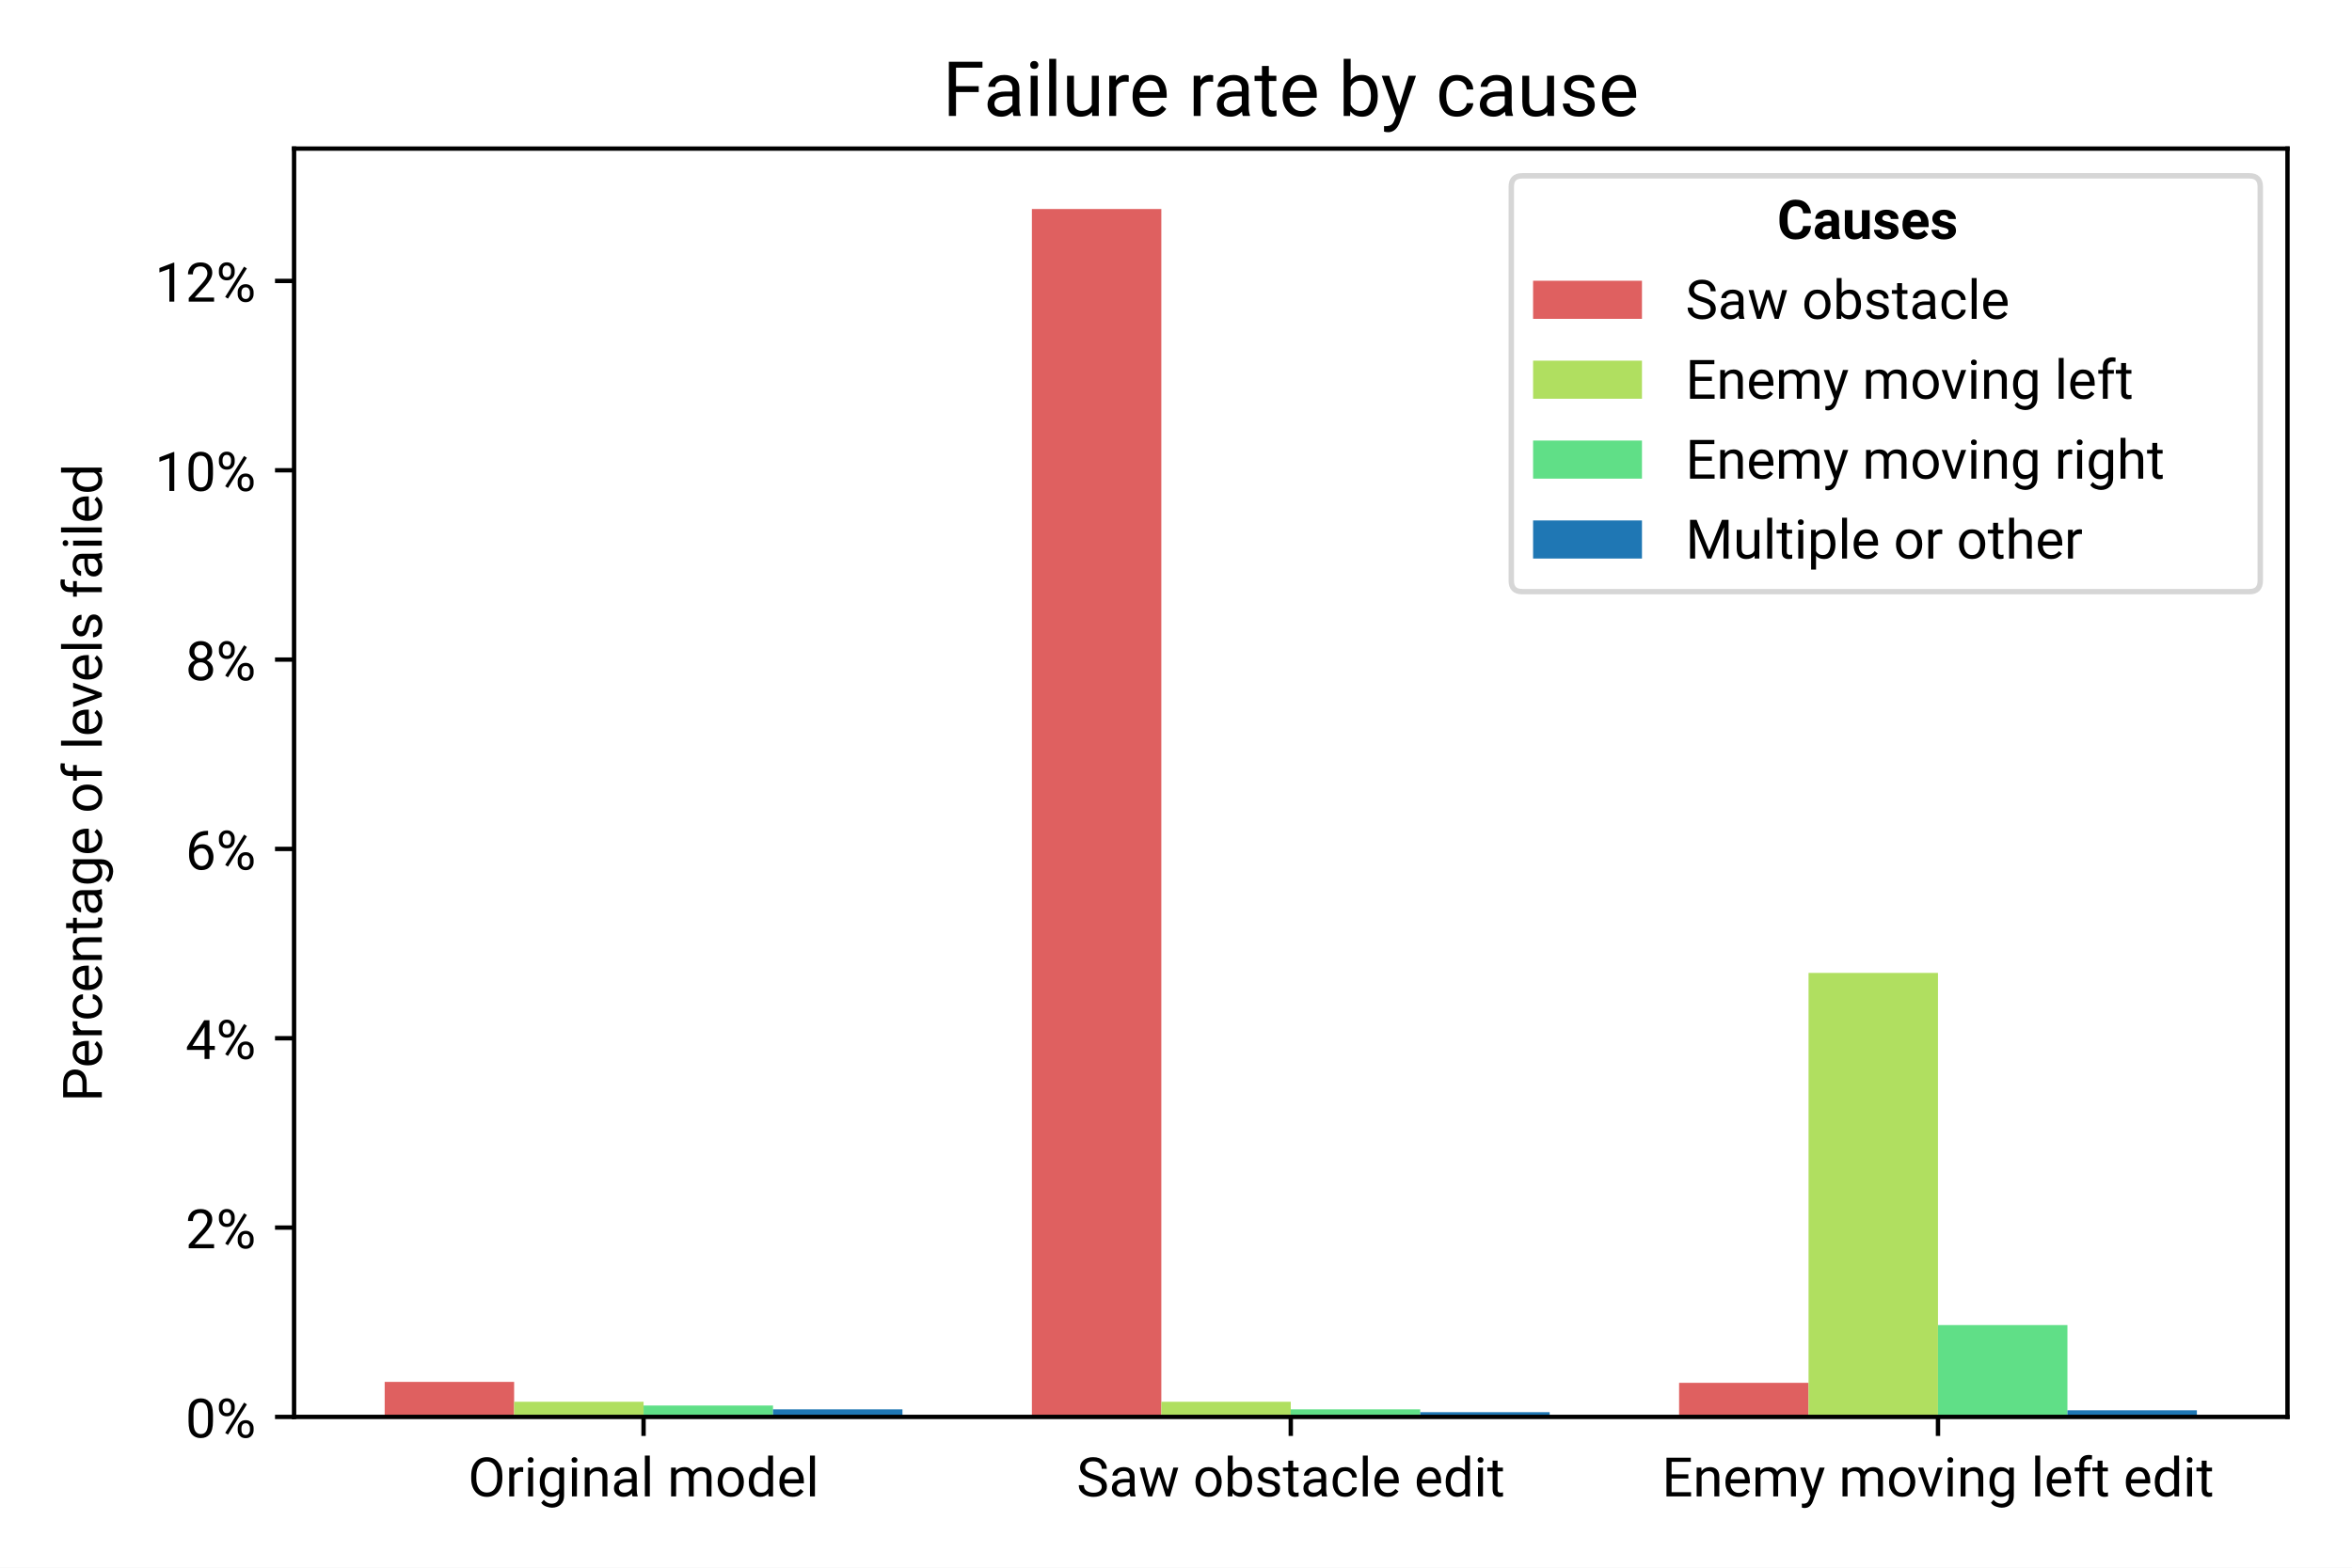
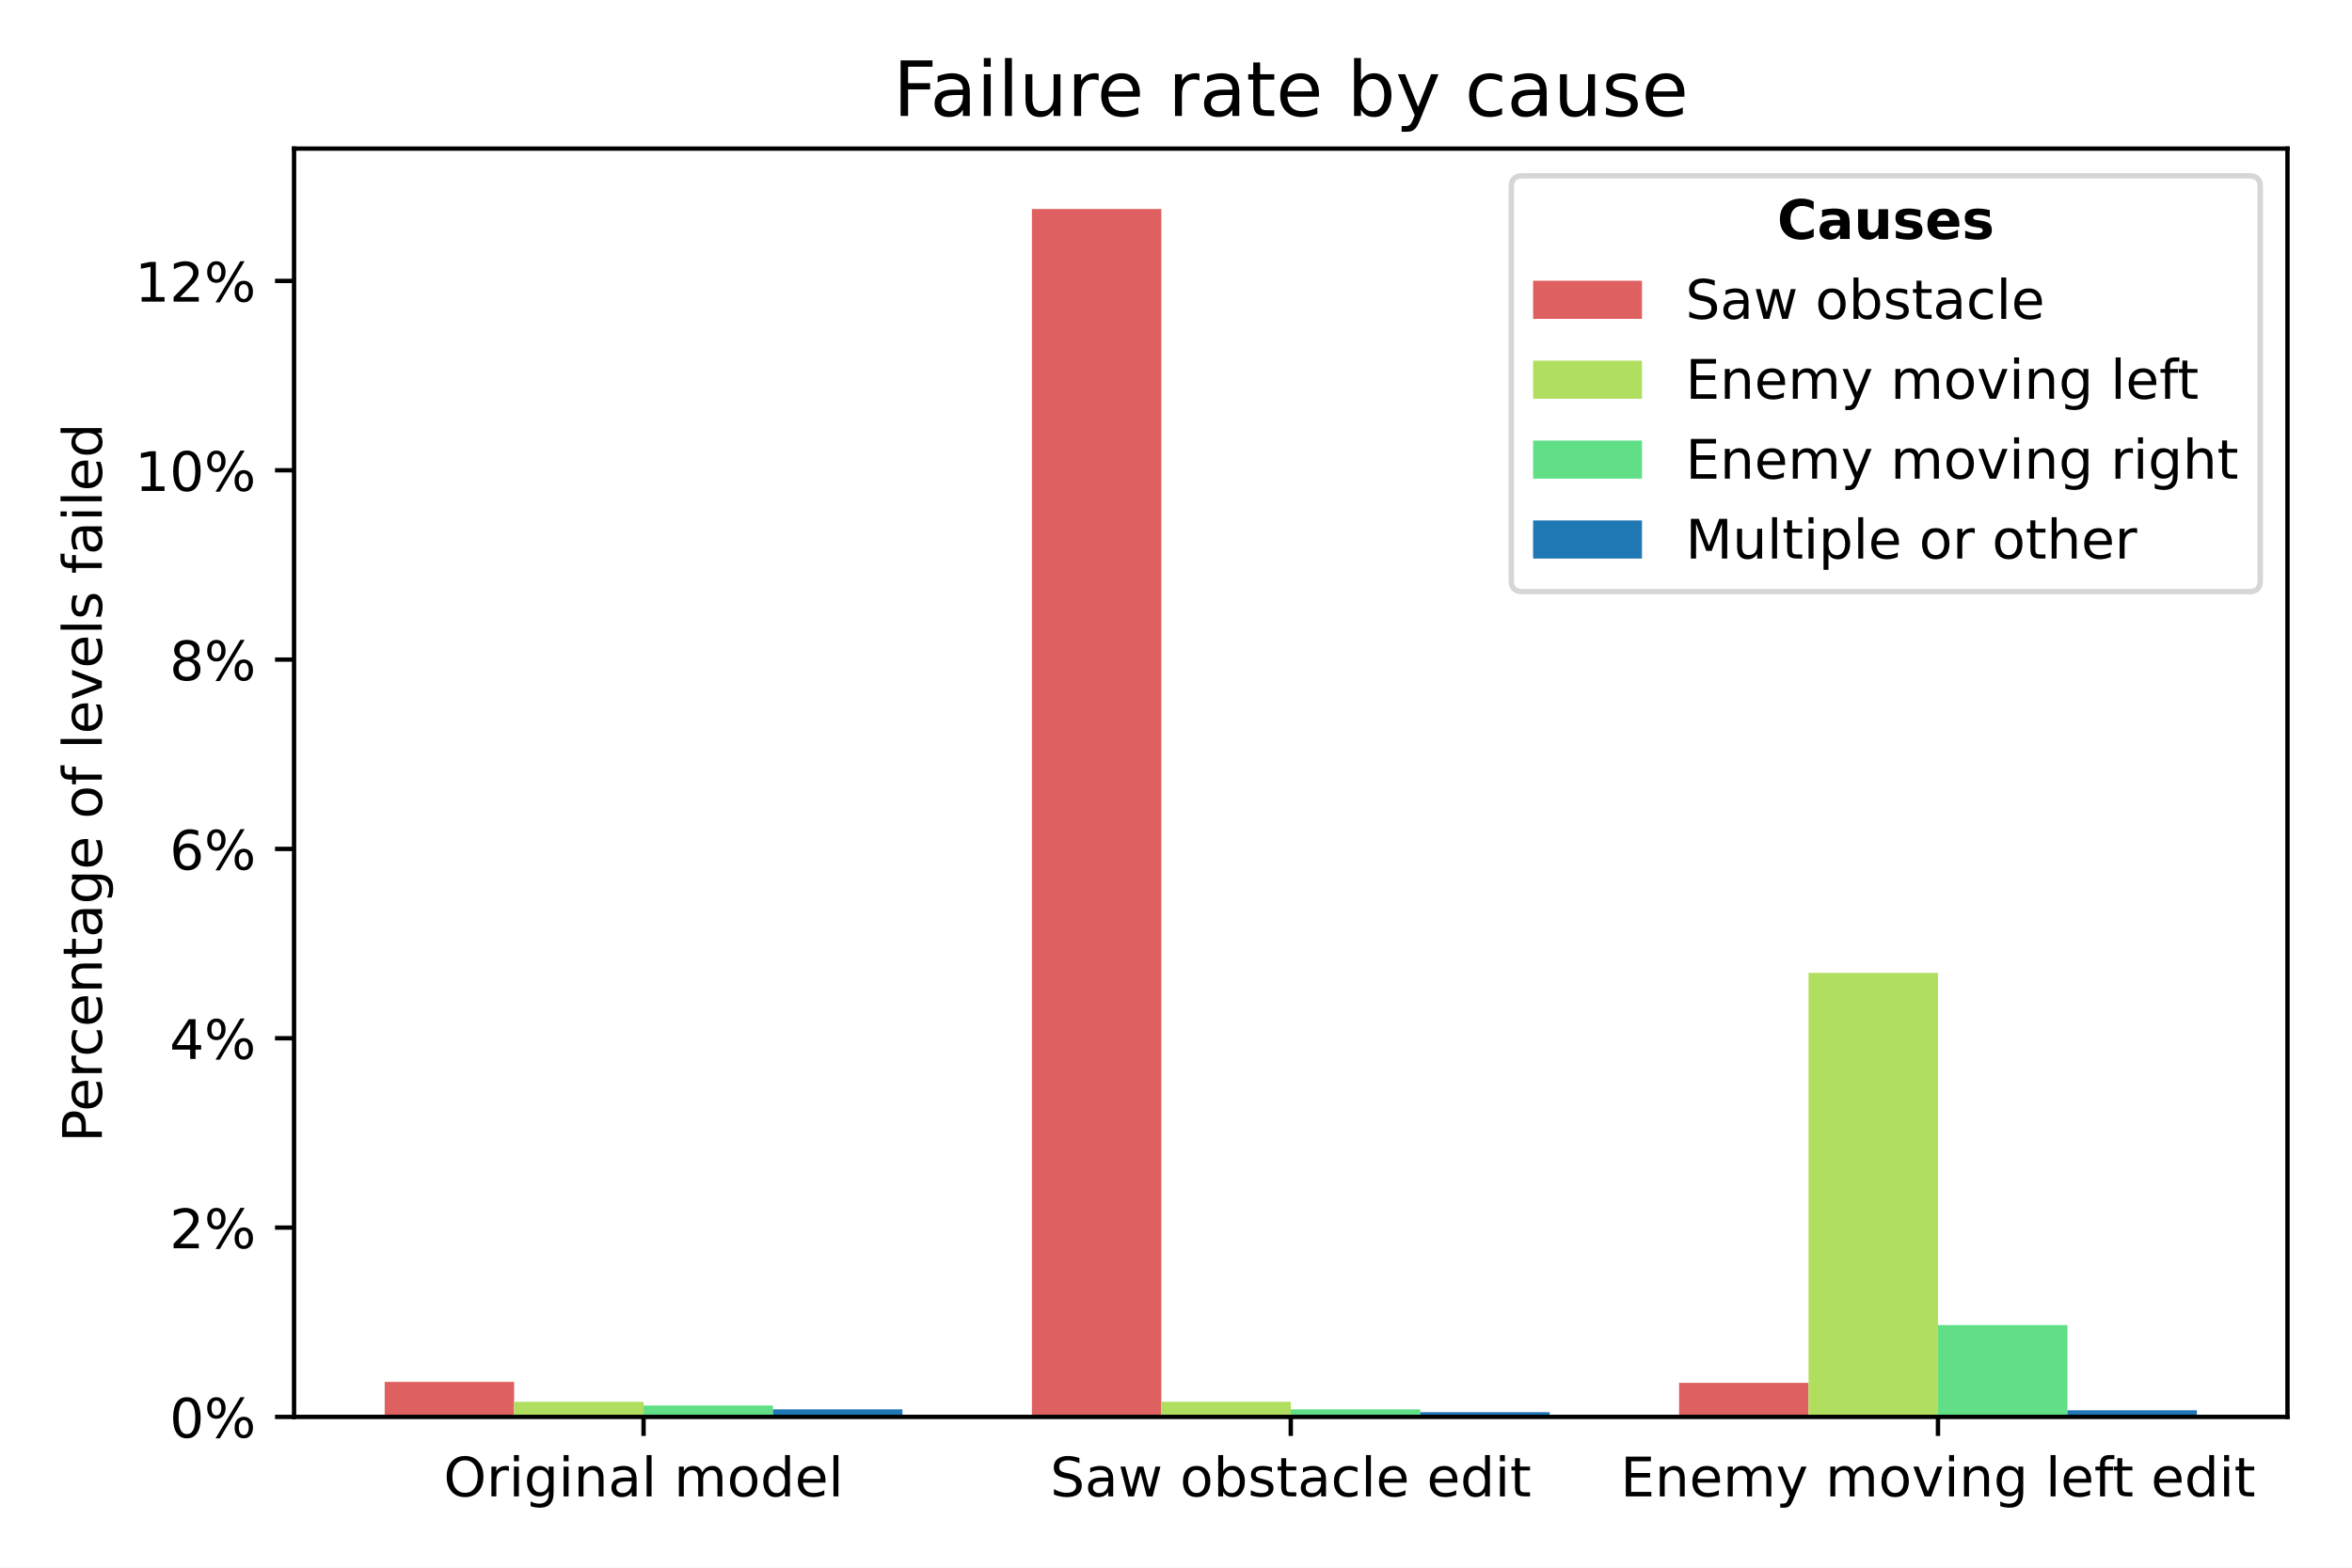
<svg xmlns="http://www.w3.org/2000/svg" xmlns:xlink="http://www.w3.org/1999/xlink" height="288pt" version="1.1" viewBox="0 0 432 288" width="432pt">
  <defs>
    <style type="text/css">
*{stroke-linecap:butt;stroke-linejoin:round;}
  </style>
  </defs>
  <g id="figure_1">
    <g id="patch_1">
      <path d="M 0 288  L 432 288  L 432 0  L 0 0  z " style="fill:#ffffff;" />
    </g>
    <g id="axes_1">
      <g id="patch_2">
        <path d="M 54.013 260.3  L 420.15 260.3  L 420.15 27.3  L 54.013 27.3  z " style="fill:#ffffff;" />
      </g>
      <g id="patch_3">
-         <path clip-path="url(#pc600c44862)" d="M 70.655 260.3  L 94.43 260.3  L 94.43 253.865  L 70.655 253.865  z " style="fill:#df6060;" />
+         <path clip-path="url(#pf97095588c)" d="M 70.655 260.3  L 94.43 260.3  L 94.43 253.865  L 70.655 253.865  z " style="fill:#df6060;" />
      </g>
      <g id="patch_4">
-         <path clip-path="url(#pc600c44862)" d="M 189.531 260.3  L 213.306 260.3  L 213.306 38.395  L 189.531 38.395  z " style="fill:#df6060;" />
+         <path clip-path="url(#pf97095588c)" d="M 189.531 260.3  L 213.306 260.3  L 213.306 38.395  L 189.531 38.395  z " style="fill:#df6060;" />
      </g>
      <g id="patch_5">
-         <path clip-path="url(#pc600c44862)" d="M 308.407 260.3  L 332.182 260.3  L 332.182 254.039  L 308.407 254.039  z " style="fill:#df6060;" />
+         <path clip-path="url(#pf97095588c)" d="M 308.407 260.3  L 332.182 260.3  L 332.182 254.039  L 308.407 254.039  z " style="fill:#df6060;" />
      </g>
      <g id="patch_6">
-         <path clip-path="url(#pc600c44862)" d="M 94.43 260.3  L 118.205 260.3  L 118.205 257.517  L 94.43 257.517  z " style="fill:#b0df60;" />
+         <path clip-path="url(#pf97095588c)" d="M 94.43 260.3  L 118.205 260.3  L 118.205 257.517  L 94.43 257.517  z " style="fill:#b0df60;" />
      </g>
      <g id="patch_7">
-         <path clip-path="url(#pc600c44862)" d="M 213.306 260.3  L 237.081 260.3  L 237.081 257.517  L 213.306 257.517  z " style="fill:#b0df60;" />
+         <path clip-path="url(#pf97095588c)" d="M 213.306 260.3  L 237.081 260.3  L 237.081 257.517  L 213.306 257.517  z " style="fill:#b0df60;" />
      </g>
      <g id="patch_8">
-         <path clip-path="url(#pc600c44862)" d="M 332.182 260.3  L 355.957 260.3  L 355.957 178.738  L 332.182 178.738  z " style="fill:#b0df60;" />
+         <path clip-path="url(#pf97095588c)" d="M 332.182 260.3  L 355.957 260.3  L 355.957 178.738  L 332.182 178.738  z " style="fill:#b0df60;" />
      </g>
      <g id="patch_9">
-         <path clip-path="url(#pc600c44862)" d="M 118.205 260.3  L 141.981 260.3  L 141.981 258.213  L 118.205 258.213  z " style="fill:#60df87;" />
+         <path clip-path="url(#pf97095588c)" d="M 118.205 260.3  L 141.981 260.3  L 141.981 258.213  L 118.205 258.213  z " style="fill:#60df87;" />
      </g>
      <g id="patch_10">
-         <path clip-path="url(#pc600c44862)" d="M 237.081 260.3  L 260.856 260.3  L 260.856 258.909  L 237.081 258.909  z " style="fill:#60df87;" />
+         <path clip-path="url(#pf97095588c)" d="M 237.081 260.3  L 260.856 260.3  L 260.856 258.909  L 237.081 258.909  z " style="fill:#60df87;" />
      </g>
      <g id="patch_11">
-         <path clip-path="url(#pc600c44862)" d="M 355.957 260.3  L 379.732 260.3  L 379.732 243.431  L 355.957 243.431  z " style="fill:#60df87;" />
+         <path clip-path="url(#pf97095588c)" d="M 355.957 260.3  L 379.732 260.3  L 379.732 243.431  L 355.957 243.431  z " style="fill:#60df87;" />
      </g>
      <g id="patch_12">
-         <path clip-path="url(#pc600c44862)" d="M 141.981 260.3  L 165.756 260.3  L 165.756 258.909  L 141.981 258.909  z " style="fill:#1f77b4;" />
+         <path clip-path="url(#pf97095588c)" d="M 141.981 260.3  L 165.756 260.3  L 165.756 258.909  L 141.981 258.909  z " style="fill:#1f77b4;" />
      </g>
      <g id="patch_13">
-         <path clip-path="url(#pc600c44862)" d="M 260.856 260.3  L 284.632 260.3  L 284.632 259.43  L 260.856 259.43  z " style="fill:#1f77b4;" />
+         <path clip-path="url(#pf97095588c)" d="M 260.856 260.3  L 284.632 260.3  L 284.632 259.43  L 260.856 259.43  z " style="fill:#1f77b4;" />
      </g>
      <g id="patch_14">
-         <path clip-path="url(#pc600c44862)" d="M 379.732 260.3  L 403.507 260.3  L 403.507 259.083  L 379.732 259.083  z " style="fill:#1f77b4;" />
+         <path clip-path="url(#pf97095588c)" d="M 379.732 260.3  L 403.507 260.3  L 403.507 259.083  L 379.732 259.083  z " style="fill:#1f77b4;" />
      </g>
      <g id="matplotlib.axis_1">
        <g id="xtick_1">
          <g id="line2d_1">
            <defs>
-               <path d="M 0 0  L 0 3.5  " id="mf3127053d9" style="stroke:#000000;stroke-width:0.8;" />
+               <path d="M 0 0  L 0 3.5  " id="m4635ce8f99" style="stroke:#000000;stroke-width:0.8;" />
            </defs>
            <g>
-               <use style="stroke:#000000;stroke-width:0.8;" x="118.205" xlink:href="#mf3127053d9" y="260.3" />
+               <use style="stroke:#000000;stroke-width:0.8;" x="118.205" xlink:href="#m4635ce8f99" y="260.3" />
            </g>
          </g>
          <g id="text_1">
-             <text style="font-family: -apple-system, BlinkMacSystemFont, 'Segoe UI', Roboto, Oxygen, Ubuntu, Cantarell, 'Fira Sans', 'Droid Sans', 'Helvetica Neue', Arial, sans-serif;font-size:10px;font-style:normal;font-weight:normal;text-anchor:middle;" transform="rotate(-0, 118.2054, 274.8984)" x="118.205" y="274.898">Original model</text>
+             <text style="font-family:DejaVu Sans;font-size:10px;font-style:normal;font-weight:normal;text-anchor:middle;" transform="rotate(-0, 118.2054, 274.8984)" x="118.205" y="274.898">Original model</text>
          </g>
        </g>
        <g id="xtick_2">
          <g id="line2d_2">
            <g>
-               <use style="stroke:#000000;stroke-width:0.8;" x="237.081" xlink:href="#mf3127053d9" y="260.3" />
+               <use style="stroke:#000000;stroke-width:0.8;" x="237.081" xlink:href="#m4635ce8f99" y="260.3" />
            </g>
          </g>
          <g id="text_2">
-             <text style="font-family: -apple-system, BlinkMacSystemFont, 'Segoe UI', Roboto, Oxygen, Ubuntu, Cantarell, 'Fira Sans', 'Droid Sans', 'Helvetica Neue', Arial, sans-serif;font-size:10px;font-style:normal;font-weight:normal;text-anchor:middle;" transform="rotate(-0, 237.0813, 274.8984)" x="237.081" y="274.898">Saw obstacle edit</text>
+             <text style="font-family:DejaVu Sans;font-size:10px;font-style:normal;font-weight:normal;text-anchor:middle;" transform="rotate(-0, 237.0813, 274.8984)" x="237.081" y="274.898">Saw obstacle edit</text>
          </g>
        </g>
        <g id="xtick_3">
          <g id="line2d_3">
            <g>
-               <use style="stroke:#000000;stroke-width:0.8;" x="355.957" xlink:href="#mf3127053d9" y="260.3" />
+               <use style="stroke:#000000;stroke-width:0.8;" x="355.957" xlink:href="#m4635ce8f99" y="260.3" />
            </g>
          </g>
          <g id="text_3">
-             <text style="font-family: -apple-system, BlinkMacSystemFont, 'Segoe UI', Roboto, Oxygen, Ubuntu, Cantarell, 'Fira Sans', 'Droid Sans', 'Helvetica Neue', Arial, sans-serif;font-size:10px;font-style:normal;font-weight:normal;text-anchor:middle;" transform="rotate(-0, 355.9571, 274.8984)" x="355.957" y="274.898">Enemy moving left edit</text>
+             <text style="font-family:DejaVu Sans;font-size:10px;font-style:normal;font-weight:normal;text-anchor:middle;" transform="rotate(-0, 355.9571, 274.8984)" x="355.957" y="274.898">Enemy moving left edit</text>
          </g>
        </g>
      </g>
      <g id="matplotlib.axis_2">
        <g id="ytick_1">
          <g id="line2d_4">
            <defs>
-               <path d="M 0 0  L -3.5 0  " id="mb9430da34f" style="stroke:#000000;stroke-width:0.8;" />
+               <path d="M 0 0  L -3.5 0  " id="md3ce5f569e" style="stroke:#000000;stroke-width:0.8;" />
            </defs>
            <g>
-               <use style="stroke:#000000;stroke-width:0.8;" x="54.013" xlink:href="#mb9430da34f" y="260.3" />
+               <use style="stroke:#000000;stroke-width:0.8;" x="54.013" xlink:href="#md3ce5f569e" y="260.3" />
            </g>
          </g>
          <g id="text_4">
-             <text style="font-family: -apple-system, BlinkMacSystemFont, 'Segoe UI', Roboto, Oxygen, Ubuntu, Cantarell, 'Fira Sans', 'Droid Sans', 'Helvetica Neue', Arial, sans-serif;font-size:10px;font-style:normal;font-weight:normal;text-anchor:end;" transform="rotate(-0, 47.0125, 264.0992)" x="47.013" y="264.099">0%</text>
+             <text style="font-family:DejaVu Sans;font-size:10px;font-style:normal;font-weight:normal;text-anchor:end;" transform="rotate(-0, 47.0125, 264.0992)" x="47.013" y="264.099">0%</text>
          </g>
        </g>
        <g id="ytick_2">
          <g id="line2d_5">
            <g>
-               <use style="stroke:#000000;stroke-width:0.8;" x="54.013" xlink:href="#mb9430da34f" y="225.519" />
+               <use style="stroke:#000000;stroke-width:0.8;" x="54.013" xlink:href="#md3ce5f569e" y="225.519" />
            </g>
          </g>
          <g id="text_5">
-             <text style="font-family: -apple-system, BlinkMacSystemFont, 'Segoe UI', Roboto, Oxygen, Ubuntu, Cantarell, 'Fira Sans', 'Droid Sans', 'Helvetica Neue', Arial, sans-serif;font-size:10px;font-style:normal;font-weight:normal;text-anchor:end;" transform="rotate(-0, 47.0125, 229.3179)" x="47.013" y="229.318">2%</text>
+             <text style="font-family:DejaVu Sans;font-size:10px;font-style:normal;font-weight:normal;text-anchor:end;" transform="rotate(-0, 47.0125, 229.3179)" x="47.013" y="229.318">2%</text>
          </g>
        </g>
        <g id="ytick_3">
          <g id="line2d_6">
            <g>
-               <use style="stroke:#000000;stroke-width:0.8;" x="54.013" xlink:href="#mb9430da34f" y="190.737" />
+               <use style="stroke:#000000;stroke-width:0.8;" x="54.013" xlink:href="#md3ce5f569e" y="190.737" />
            </g>
          </g>
          <g id="text_6">
-             <text style="font-family: -apple-system, BlinkMacSystemFont, 'Segoe UI', Roboto, Oxygen, Ubuntu, Cantarell, 'Fira Sans', 'Droid Sans', 'Helvetica Neue', Arial, sans-serif;font-size:10px;font-style:normal;font-weight:normal;text-anchor:end;" transform="rotate(-0, 47.0125, 194.5366)" x="47.013" y="194.537">4%</text>
+             <text style="font-family:DejaVu Sans;font-size:10px;font-style:normal;font-weight:normal;text-anchor:end;" transform="rotate(-0, 47.0125, 194.5366)" x="47.013" y="194.537">4%</text>
          </g>
        </g>
        <g id="ytick_4">
          <g id="line2d_7">
            <g>
-               <use style="stroke:#000000;stroke-width:0.8;" x="54.013" xlink:href="#mb9430da34f" y="155.956" />
+               <use style="stroke:#000000;stroke-width:0.8;" x="54.013" xlink:href="#md3ce5f569e" y="155.956" />
            </g>
          </g>
          <g id="text_7">
-             <text style="font-family: -apple-system, BlinkMacSystemFont, 'Segoe UI', Roboto, Oxygen, Ubuntu, Cantarell, 'Fira Sans', 'Droid Sans', 'Helvetica Neue', Arial, sans-serif;font-size:10px;font-style:normal;font-weight:normal;text-anchor:end;" transform="rotate(-0, 47.0125, 159.7553)" x="47.013" y="159.755">6%</text>
+             <text style="font-family:DejaVu Sans;font-size:10px;font-style:normal;font-weight:normal;text-anchor:end;" transform="rotate(-0, 47.0125, 159.7553)" x="47.013" y="159.755">6%</text>
          </g>
        </g>
        <g id="ytick_5">
          <g id="line2d_8">
            <g>
-               <use style="stroke:#000000;stroke-width:0.8;" x="54.013" xlink:href="#mb9430da34f" y="121.175" />
+               <use style="stroke:#000000;stroke-width:0.8;" x="54.013" xlink:href="#md3ce5f569e" y="121.175" />
            </g>
          </g>
          <g id="text_8">
-             <text style="font-family: -apple-system, BlinkMacSystemFont, 'Segoe UI', Roboto, Oxygen, Ubuntu, Cantarell, 'Fira Sans', 'Droid Sans', 'Helvetica Neue', Arial, sans-serif;font-size:10px;font-style:normal;font-weight:normal;text-anchor:end;" transform="rotate(-0, 47.0125, 124.974)" x="47.013" y="124.974">8%</text>
+             <text style="font-family:DejaVu Sans;font-size:10px;font-style:normal;font-weight:normal;text-anchor:end;" transform="rotate(-0, 47.0125, 124.974)" x="47.013" y="124.974">8%</text>
          </g>
        </g>
        <g id="ytick_6">
          <g id="line2d_9">
            <g>
-               <use style="stroke:#000000;stroke-width:0.8;" x="54.013" xlink:href="#mb9430da34f" y="86.393" />
+               <use style="stroke:#000000;stroke-width:0.8;" x="54.013" xlink:href="#md3ce5f569e" y="86.393" />
            </g>
          </g>
          <g id="text_9">
-             <text style="font-family: -apple-system, BlinkMacSystemFont, 'Segoe UI', Roboto, Oxygen, Ubuntu, Cantarell, 'Fira Sans', 'Droid Sans', 'Helvetica Neue', Arial, sans-serif;font-size:10px;font-style:normal;font-weight:normal;text-anchor:end;" transform="rotate(-0, 47.0125, 90.19267)" x="47.013" y="90.193">10%</text>
+             <text style="font-family:DejaVu Sans;font-size:10px;font-style:normal;font-weight:normal;text-anchor:end;" transform="rotate(-0, 47.0125, 90.19267)" x="47.013" y="90.193">10%</text>
          </g>
        </g>
        <g id="ytick_7">
          <g id="line2d_10">
            <g>
-               <use style="stroke:#000000;stroke-width:0.8;" x="54.013" xlink:href="#mb9430da34f" y="51.612" />
+               <use style="stroke:#000000;stroke-width:0.8;" x="54.013" xlink:href="#md3ce5f569e" y="51.612" />
            </g>
          </g>
          <g id="text_10">
-             <text style="font-family: -apple-system, BlinkMacSystemFont, 'Segoe UI', Roboto, Oxygen, Ubuntu, Cantarell, 'Fira Sans', 'Droid Sans', 'Helvetica Neue', Arial, sans-serif;font-size:10px;font-style:normal;font-weight:normal;text-anchor:end;" transform="rotate(-0, 47.0125, 55.41136)" x="47.013" y="55.411">12%</text>
+             <text style="font-family:DejaVu Sans;font-size:10px;font-style:normal;font-weight:normal;text-anchor:end;" transform="rotate(-0, 47.0125, 55.41136)" x="47.013" y="55.411">12%</text>
          </g>
        </g>
        <g id="text_11">
-           <text style="font-family: -apple-system, BlinkMacSystemFont, 'Segoe UI', Roboto, Oxygen, Ubuntu, Cantarell, 'Fira Sans', 'Droid Sans', 'Helvetica Neue', Arial, sans-serif;font-size:10px;font-style:normal;font-weight:normal;text-anchor:middle;" transform="rotate(-90, 18.70625, 143.8)" x="18.706" y="143.8">Percentage of levels failed</text>
+           <text style="font-family:DejaVu Sans;font-size:10px;font-style:normal;font-weight:normal;text-anchor:middle;" transform="rotate(-90, 18.70625, 143.8)" x="18.706" y="143.8">Percentage of levels failed</text>
        </g>
      </g>
      <g id="patch_15">
        <path d="M 54.013 260.3  L 54.013 27.3  " style="fill:none;stroke:#000000;stroke-linecap:square;stroke-linejoin:miter;stroke-width:0.8;" />
      </g>
      <g id="patch_16">
        <path d="M 420.15 260.3  L 420.15 27.3  " style="fill:none;stroke:#000000;stroke-linecap:square;stroke-linejoin:miter;stroke-width:0.8;" />
      </g>
      <g id="patch_17">
        <path d="M 54.013 260.3  L 420.15 260.3  " style="fill:none;stroke:#000000;stroke-linecap:square;stroke-linejoin:miter;stroke-width:0.8;" />
      </g>
      <g id="patch_18">
        <path d="M 54.013 27.3  L 420.15 27.3  " style="fill:none;stroke:#000000;stroke-linecap:square;stroke-linejoin:miter;stroke-width:0.8;" />
      </g>
      <g id="text_12">
-         <text style="font-family: -apple-system, BlinkMacSystemFont, 'Segoe UI', Roboto, Oxygen, Ubuntu, Cantarell, 'Fira Sans', 'Droid Sans', 'Helvetica Neue', Arial, sans-serif;font-size:14px;font-style:normal;font-weight:normal;text-anchor:middle;" transform="rotate(-0, 237.0813, 21.3)" x="237.081" y="21.3">Failure rate by cause</text>
+         <text style="font-family:DejaVu Sans;font-size:14px;font-style:normal;font-weight:normal;text-anchor:middle;" transform="rotate(-0, 237.0813, 21.3)" x="237.081" y="21.3">Failure rate by cause</text>
      </g>
      <g id="legend_1">
        <g id="patch_19">
          <path d="M 279.587 108.691  L 413.15 108.691  Q 415.15 108.691 415.15 106.691  L 415.15 34.3  Q 415.15 32.3 413.15 32.3  L 279.587 32.3  Q 277.587 32.3 277.587 34.3  L 277.587 106.691  Q 277.587 108.691 279.587 108.691  z " style="fill:#ffffff;opacity:0.8;stroke:#cccccc;stroke-linejoin:miter;" />
        </g>
        <g id="text_13">
-           <text style="font-family: -apple-system, BlinkMacSystemFont, 'Segoe UI', Roboto, Oxygen, Ubuntu, Cantarell, 'Fira Sans', 'Droid Sans', 'Helvetica Neue', Arial, sans-serif;font-size:10px;font-style:normal;font-weight:bold;text-anchor:start;" transform="rotate(-0, 326.4227, 43.89844)" x="326.423" y="43.898">Causes</text>
+           <text style="font-family:DejaVu Sans;font-size:10px;font-style:normal;font-weight:bold;text-anchor:start;" transform="rotate(-0, 326.4227, 43.89844)" x="326.423" y="43.898">Causes</text>
        </g>
        <g id="patch_20">
          <path d="M 281.587 58.577  L 301.587 58.577  L 301.587 51.577  L 281.587 51.577  z " style="fill:#df6060;" />
        </g>
        <g id="text_14">
-           <text style="font-family: -apple-system, BlinkMacSystemFont, 'Segoe UI', Roboto, Oxygen, Ubuntu, Cantarell, 'Fira Sans', 'Droid Sans', 'Helvetica Neue', Arial, sans-serif;font-size:10px;font-style:normal;font-weight:normal;text-anchor:start;" transform="rotate(-0, 309.5875, 58.57656)" x="309.587" y="58.577">Saw obstacle</text>
+           <text style="font-family:DejaVu Sans;font-size:10px;font-style:normal;font-weight:normal;text-anchor:start;" transform="rotate(-0, 309.5875, 58.57656)" x="309.587" y="58.577">Saw obstacle</text>
        </g>
        <g id="patch_21">
          <path d="M 281.587 73.255  L 301.587 73.255  L 301.587 66.255  L 281.587 66.255  z " style="fill:#b0df60;" />
        </g>
        <g id="text_15">
-           <text style="font-family: -apple-system, BlinkMacSystemFont, 'Segoe UI', Roboto, Oxygen, Ubuntu, Cantarell, 'Fira Sans', 'Droid Sans', 'Helvetica Neue', Arial, sans-serif;font-size:10px;font-style:normal;font-weight:normal;text-anchor:start;" transform="rotate(-0, 309.5875, 73.25469)" x="309.587" y="73.255">Enemy moving left</text>
+           <text style="font-family:DejaVu Sans;font-size:10px;font-style:normal;font-weight:normal;text-anchor:start;" transform="rotate(-0, 309.5875, 73.25469)" x="309.587" y="73.255">Enemy moving left</text>
        </g>
        <g id="patch_22">
          <path d="M 281.587 87.933  L 301.587 87.933  L 301.587 80.933  L 281.587 80.933  z " style="fill:#60df87;" />
        </g>
        <g id="text_16">
-           <text style="font-family: -apple-system, BlinkMacSystemFont, 'Segoe UI', Roboto, Oxygen, Ubuntu, Cantarell, 'Fira Sans', 'Droid Sans', 'Helvetica Neue', Arial, sans-serif;font-size:10px;font-style:normal;font-weight:normal;text-anchor:start;" transform="rotate(-0, 309.5875, 87.93281)" x="309.587" y="87.933">Enemy moving right</text>
+           <text style="font-family:DejaVu Sans;font-size:10px;font-style:normal;font-weight:normal;text-anchor:start;" transform="rotate(-0, 309.5875, 87.93281)" x="309.587" y="87.933">Enemy moving right</text>
        </g>
        <g id="patch_23">
          <path d="M 281.587 102.611  L 301.587 102.611  L 301.587 95.611  L 281.587 95.611  z " style="fill:#1f77b4;" />
        </g>
        <g id="text_17">
-           <text style="font-family: -apple-system, BlinkMacSystemFont, 'Segoe UI', Roboto, Oxygen, Ubuntu, Cantarell, 'Fira Sans', 'Droid Sans', 'Helvetica Neue', Arial, sans-serif;font-size:10px;font-style:normal;font-weight:normal;text-anchor:start;" transform="rotate(-0, 309.5875, 102.6109)" x="309.587" y="102.611">Multiple or other</text>
+           <text style="font-family:DejaVu Sans;font-size:10px;font-style:normal;font-weight:normal;text-anchor:start;" transform="rotate(-0, 309.5875, 102.6109)" x="309.587" y="102.611">Multiple or other</text>
        </g>
      </g>
    </g>
  </g>
  <defs>
-     <clipPath id="pc600c44862">
+     <clipPath id="pf97095588c">
      <rect height="233" width="366.137" x="54.013" y="27.3" />
    </clipPath>
  </defs>
</svg>
